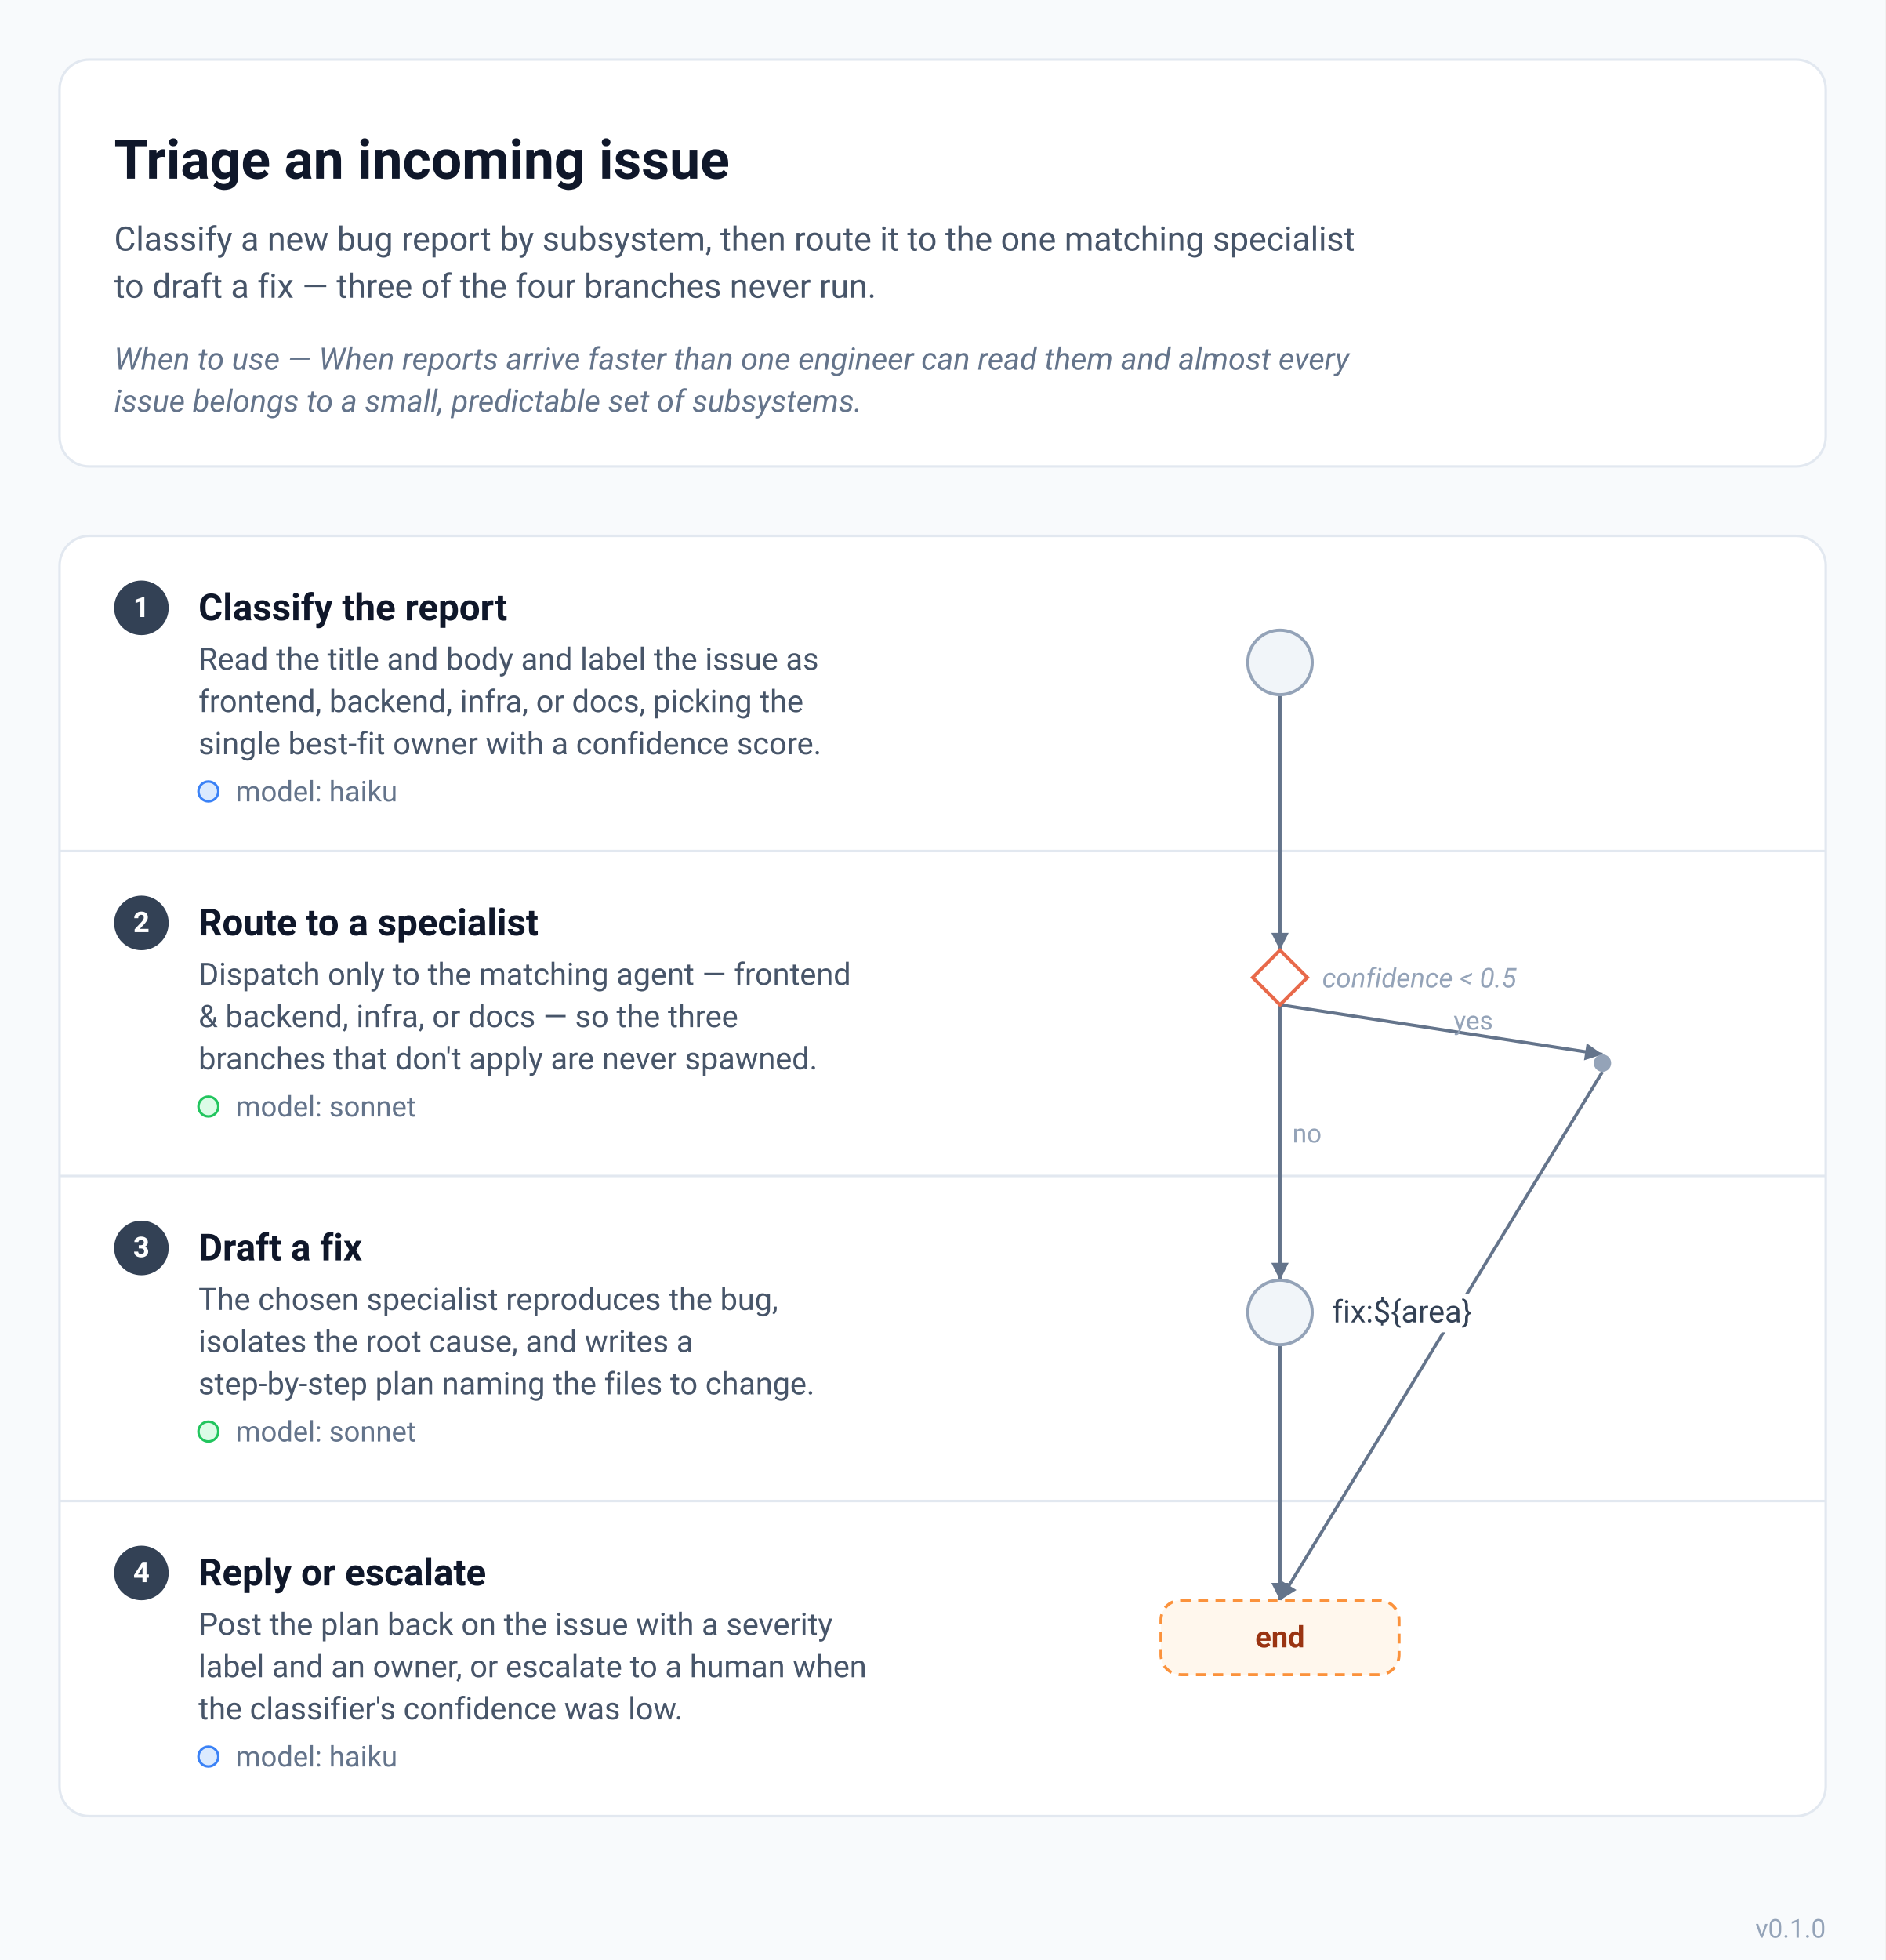
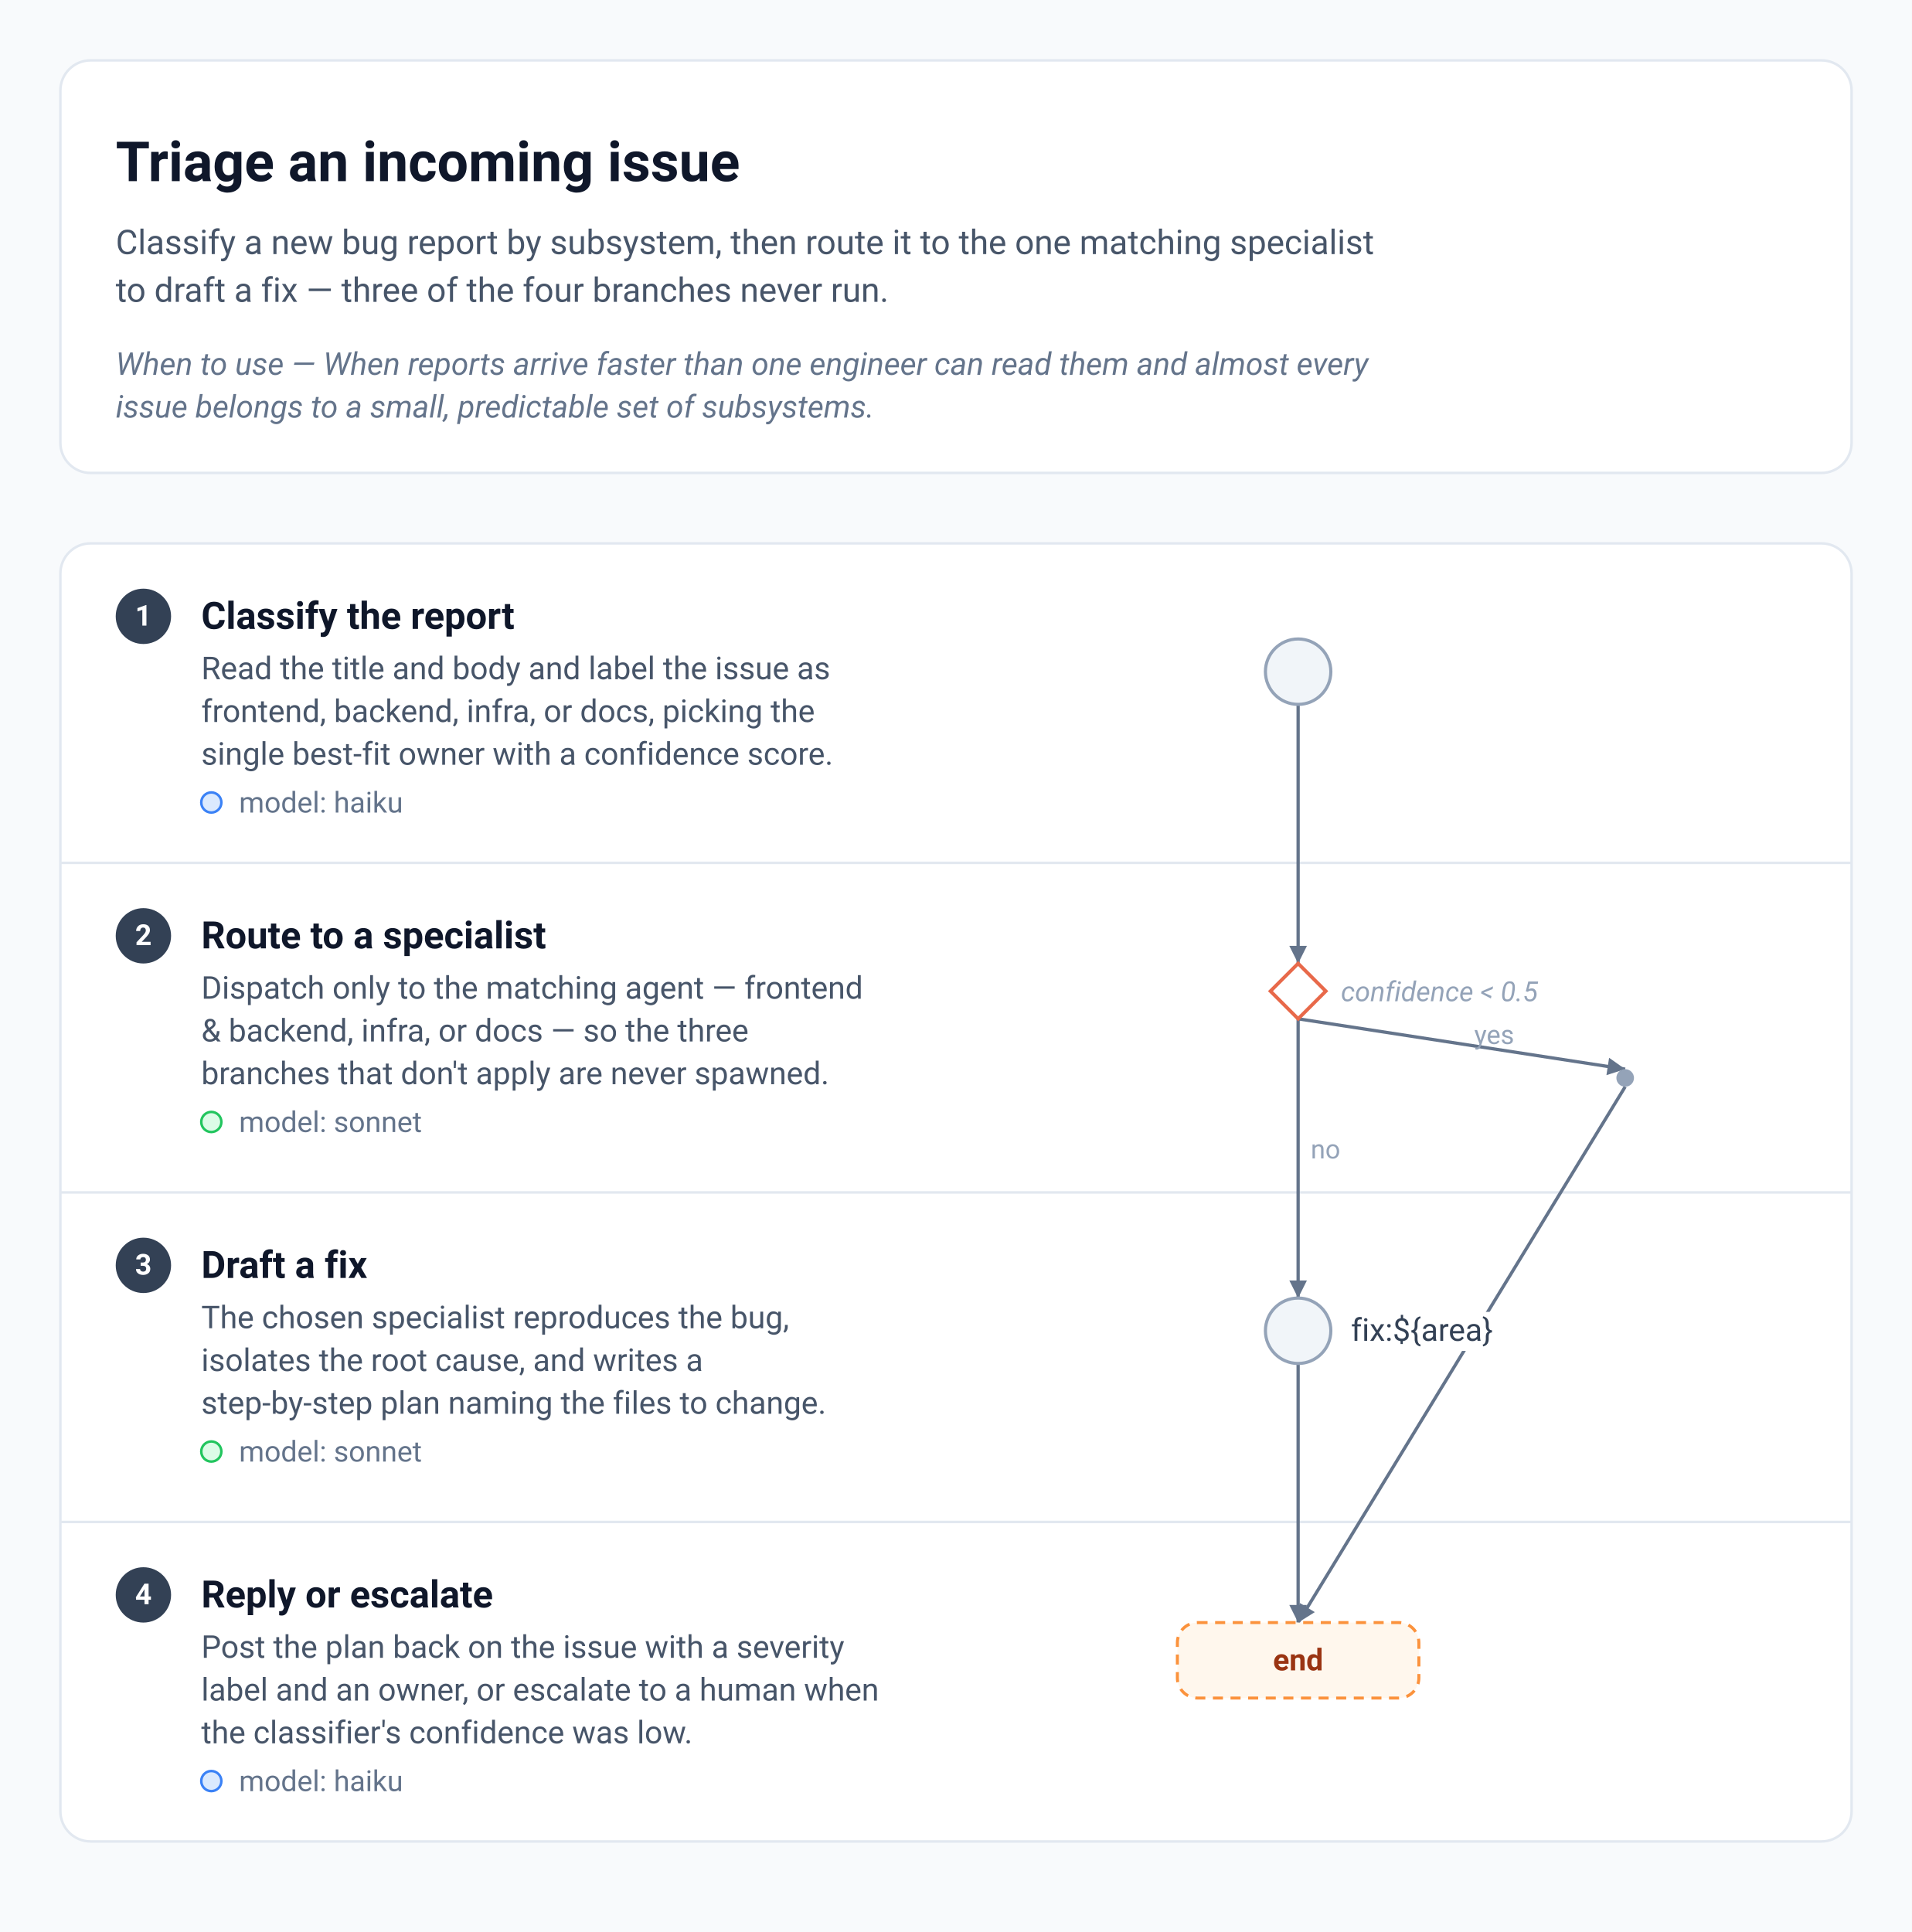
- <svg xmlns="http://www.w3.org/2000/svg" width="760" height="790" viewBox="0 0 760 790" font-family="-apple-system, BlinkMacSystemFont, 'Segoe UI', Roboto, Helvetica, Arial, sans-serif">
-   <rect width="760" height="790" fill="#f8fafc" />
+ <svg xmlns="http://www.w3.org/2000/svg" width="760" height="768" viewBox="0 0 760 768" font-family="-apple-system, BlinkMacSystemFont, 'Segoe UI', Roboto, Helvetica, Arial, sans-serif">
+   <rect width="760" height="768" fill="#f8fafc" />
  <g transform="translate(0 24)">
    <g class="header-card">
      <rect x="24" y="0" width="712" height="164" rx="12" fill="#ffffff" stroke="#e2e8f0" stroke-width="1" />
      <text x="46" y="48" font-size="22" fill="#0f172a" font-weight="700">Triage an incoming issue</text>
      <text x="46" y="77" font-size="13.5" fill="#475569">Classify a new bug report by subsystem, then route it to the one matching specialist</text>
      <text x="46" y="96" font-size="13.5" fill="#475569">to draft a fix — three of the four branches never run.</text>
      <text x="46" y="125" font-size="12.5" fill="#64748b" font-style="italic">When to use — When reports arrive faster than one engineer can read them and almost every</text>
      <text x="46" y="142" font-size="12.5" fill="#64748b" font-style="italic">issue belongs to a small, predictable set of subsystems.</text>
    </g>
  </g>
  <g transform="translate(0 204)">
    <rect x="24" y="12" width="712" height="516" rx="12" fill="#ffffff" stroke="#e2e8f0" stroke-width="1" />
    <g class="swimlane" />
    <g class="swimlane">
      <line x1="24" y1="139" x2="736" y2="139" stroke="#e2e8f0" stroke-width="1" />
    </g>
    <g class="swimlane">
      <line x1="24" y1="270" x2="736" y2="270" stroke="#e2e8f0" stroke-width="1" />
    </g>
    <g class="swimlane">
      <line x1="24" y1="401" x2="736" y2="401" stroke="#e2e8f0" stroke-width="1" />
    </g>
    <g transform="translate(0 12)">
      <g class="lane-label">
        <circle cx="57" cy="29" r="11" fill="#334155" />
        <text x="57" y="32.7" font-size="11.5" fill="#ffffff" font-weight="700" text-anchor="middle">1</text>
        <text x="80" y="34" font-size="15" fill="#0f172a" font-weight="700">Classify the report</text>
        <text x="80" y="54" font-size="12.5" fill="#475569">Read the title and body and label the issue as</text>
        <text x="80" y="71" font-size="12.5" fill="#475569">frontend, backend, infra, or docs, picking the</text>
        <text x="80" y="88" font-size="12.5" fill="#475569">single best-fit owner with a confidence score.</text>
        <circle cx="84" cy="103" r="4" fill="#dbeafe" stroke="#3b82f6" stroke-width="1" />
        <text x="95" y="107" font-size="11.5" fill="#64748b">model: haiku</text>
      </g>
    </g>
    <g transform="translate(0 139)">
      <g class="lane-label">
        <circle cx="57" cy="29" r="11" fill="#334155" />
        <text x="57" y="32.7" font-size="11.5" fill="#ffffff" font-weight="700" text-anchor="middle">2</text>
        <text x="80" y="34" font-size="15" fill="#0f172a" font-weight="700">Route to a specialist</text>
        <text x="80" y="54" font-size="12.5" fill="#475569">Dispatch only to the matching agent — frontend</text>
        <text x="80" y="71" font-size="12.5" fill="#475569">&amp; backend, infra, or docs — so the three</text>
        <text x="80" y="88" font-size="12.5" fill="#475569">branches that don't apply are never spawned.</text>
        <circle cx="84" cy="103" r="4" fill="#dcfce7" stroke="#22c55e" stroke-width="1" />
        <text x="95" y="107" font-size="11.5" fill="#64748b">model: sonnet</text>
      </g>
    </g>
    <g transform="translate(0 270)">
      <g class="lane-label">
        <circle cx="57" cy="29" r="11" fill="#334155" />
        <text x="57" y="32.7" font-size="11.5" fill="#ffffff" font-weight="700" text-anchor="middle">3</text>
        <text x="80" y="34" font-size="15" fill="#0f172a" font-weight="700">Draft a fix</text>
        <text x="80" y="54" font-size="12.5" fill="#475569">The chosen specialist reproduces the bug,</text>
        <text x="80" y="71" font-size="12.5" fill="#475569">isolates the root cause, and writes a</text>
        <text x="80" y="88" font-size="12.5" fill="#475569">step-by-step plan naming the files to change.</text>
        <circle cx="84" cy="103" r="4" fill="#dcfce7" stroke="#22c55e" stroke-width="1" />
        <text x="95" y="107" font-size="11.5" fill="#64748b">model: sonnet</text>
      </g>
    </g>
    <g transform="translate(0 401)">
      <g class="lane-label">
        <circle cx="57" cy="29" r="11" fill="#334155" />
        <text x="57" y="32.7" font-size="11.5" fill="#ffffff" font-weight="700" text-anchor="middle">4</text>
        <text x="80" y="34" font-size="15" fill="#0f172a" font-weight="700">Reply or escalate</text>
        <text x="80" y="54" font-size="12.5" fill="#475569">Post the plan back on the issue with a severity</text>
        <text x="80" y="71" font-size="12.5" fill="#475569">label and an owner, or escalate to a human when</text>
        <text x="80" y="88" font-size="12.5" fill="#475569">the classifier's confidence was low.</text>
        <circle cx="84" cy="103" r="4" fill="#dbeafe" stroke="#3b82f6" stroke-width="1" />
        <text x="95" y="107" font-size="11.5" fill="#64748b">model: haiku</text>
      </g>
    </g>
    <g class="topology" transform="translate(212 0)">
      <g class="edge">
        <path d="M 304 201 L 434 221" fill="none" stroke="#64748b" stroke-width="1.3" />
        <polygon points="434,221 426.55,223.39 427.61,216.48" fill="#64748b" />
        <text x="374" y="211" font-size="10.5" fill="#94a3b8">yes</text>
      </g>
      <g class="edge">
        <path d="M 304 201 L 304 312" fill="none" stroke="#64748b" stroke-width="1.3" />
        <polygon points="304,312 300.5,305 307.5,305" fill="#64748b" />
        <text x="309" y="256.5" font-size="10.5" fill="#94a3b8">no</text>
      </g>
      <g class="edge">
        <path d="M 304 76 L 304 179" fill="none" stroke="#64748b" stroke-width="1.3" />
        <polygon points="304,179 300.5,172 307.5,172" fill="#64748b" />
      </g>
      <g class="edge">
        <path d="M 434 228 L 304 441" fill="none" stroke="#64748b" stroke-width="1.3" />
        <polygon points="304,441 304.66,433.2 310.63,436.85" fill="#64748b" />
      </g>
      <g class="edge">
        <path d="M 304 338 L 304 441" fill="none" stroke="#64748b" stroke-width="1.3" />
        <polygon points="304,441 300.5,434 307.5,434" fill="#64748b" />
      </g>
      <g class="agent-node">
        <circle cx="304" cy="63" r="13" fill="#f1f5f9" stroke="#94a3b8" stroke-width="1.25" />
      </g>
      <g class="decision">
        <polygon points="304,179 315,190 304,201 293,190" fill="#ffffff" stroke="#e8694a" stroke-width="1.4" />
        <rect x="318" y="183.7" width="108.08" height="14" fill="#ffffff" />
        <text x="321" y="194" font-size="11" fill="#94a3b8" font-style="italic">confidence &lt; 0.5</text>
      </g>
      <circle class="hub" cx="434" cy="224.5" r="3.5" fill="#94a3b8" />
      <g class="agent-node">
        <circle cx="304" cy="325" r="13" fill="#f1f5f9" stroke="#94a3b8" stroke-width="1.25" />
        <rect x="322" y="317.5" width="85.75" height="15.5" fill="#ffffff" />
        <text x="325" y="329" font-size="12.5" fill="#334155">fix:${area}</text>
      </g>
      <g class="control-node">
        <rect class="control-box" x="256" y="441" width="96" height="30" rx="8" fill="#fff7ed" stroke="#fb923c" stroke-width="1.2" stroke-dasharray="4 3" />
        <text x="304" y="460" font-size="12" fill="#9a3412" font-weight="600" text-anchor="middle">end</text>
      </g>
    </g>
  </g>
-   <g class="provenance">
-     <text x="736" y="781" font-size="10.5" fill="#94a3b8" text-anchor="end">v0.1.0</text>
-   </g>
</svg>
